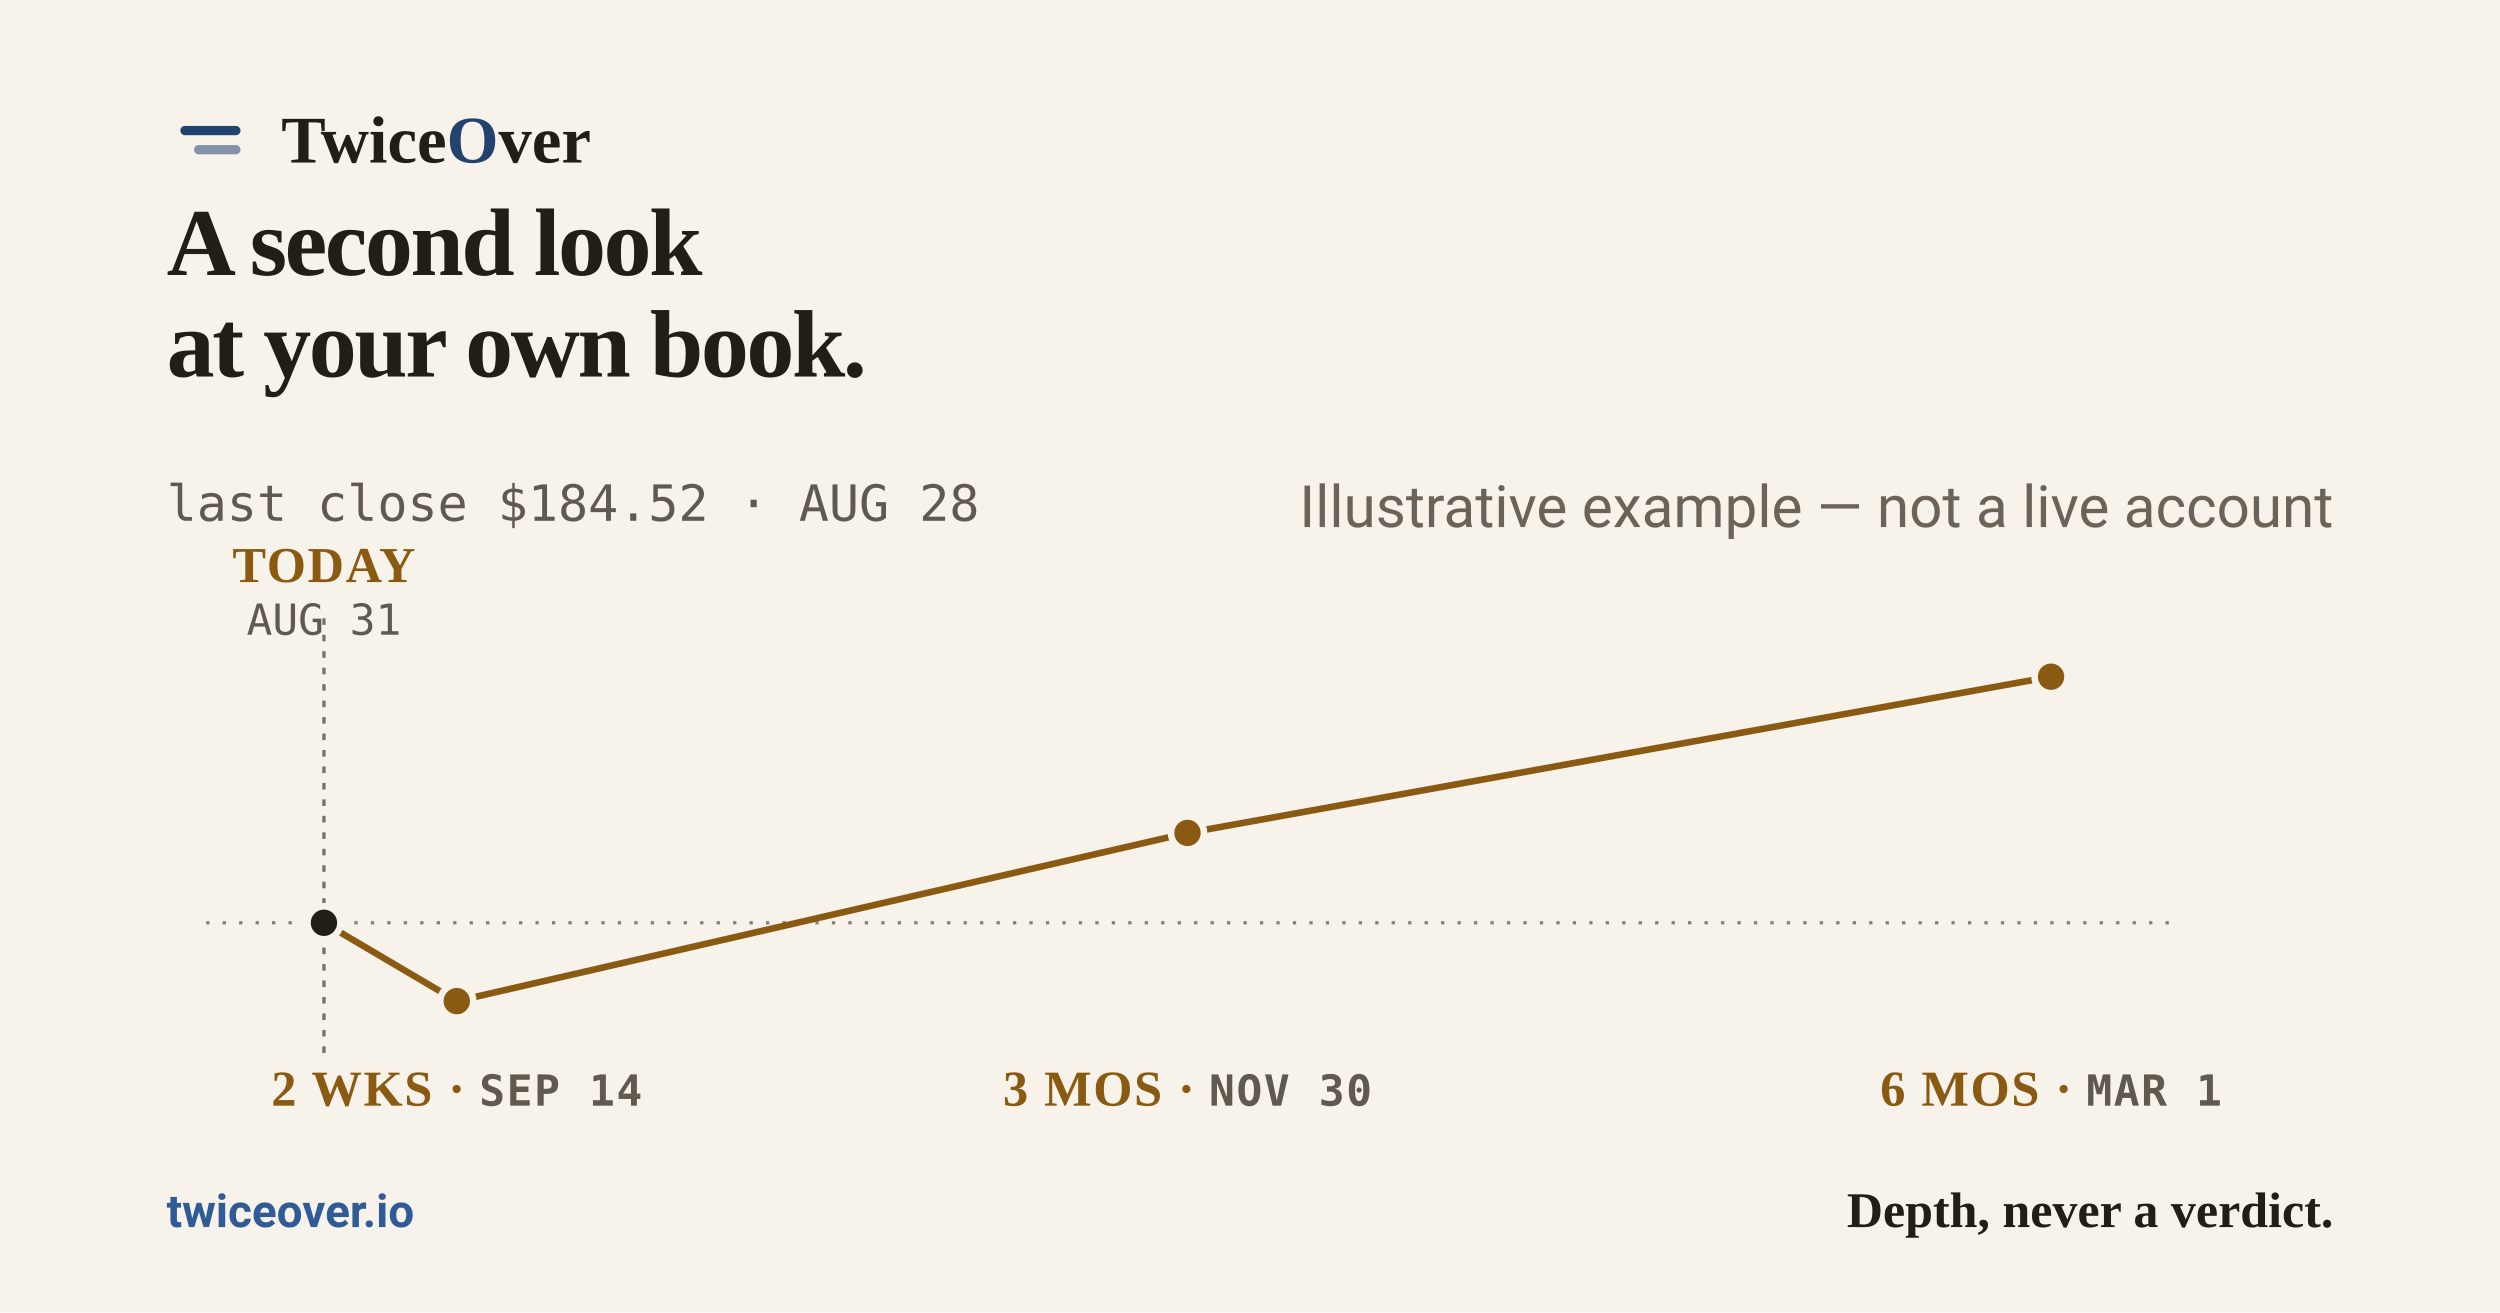
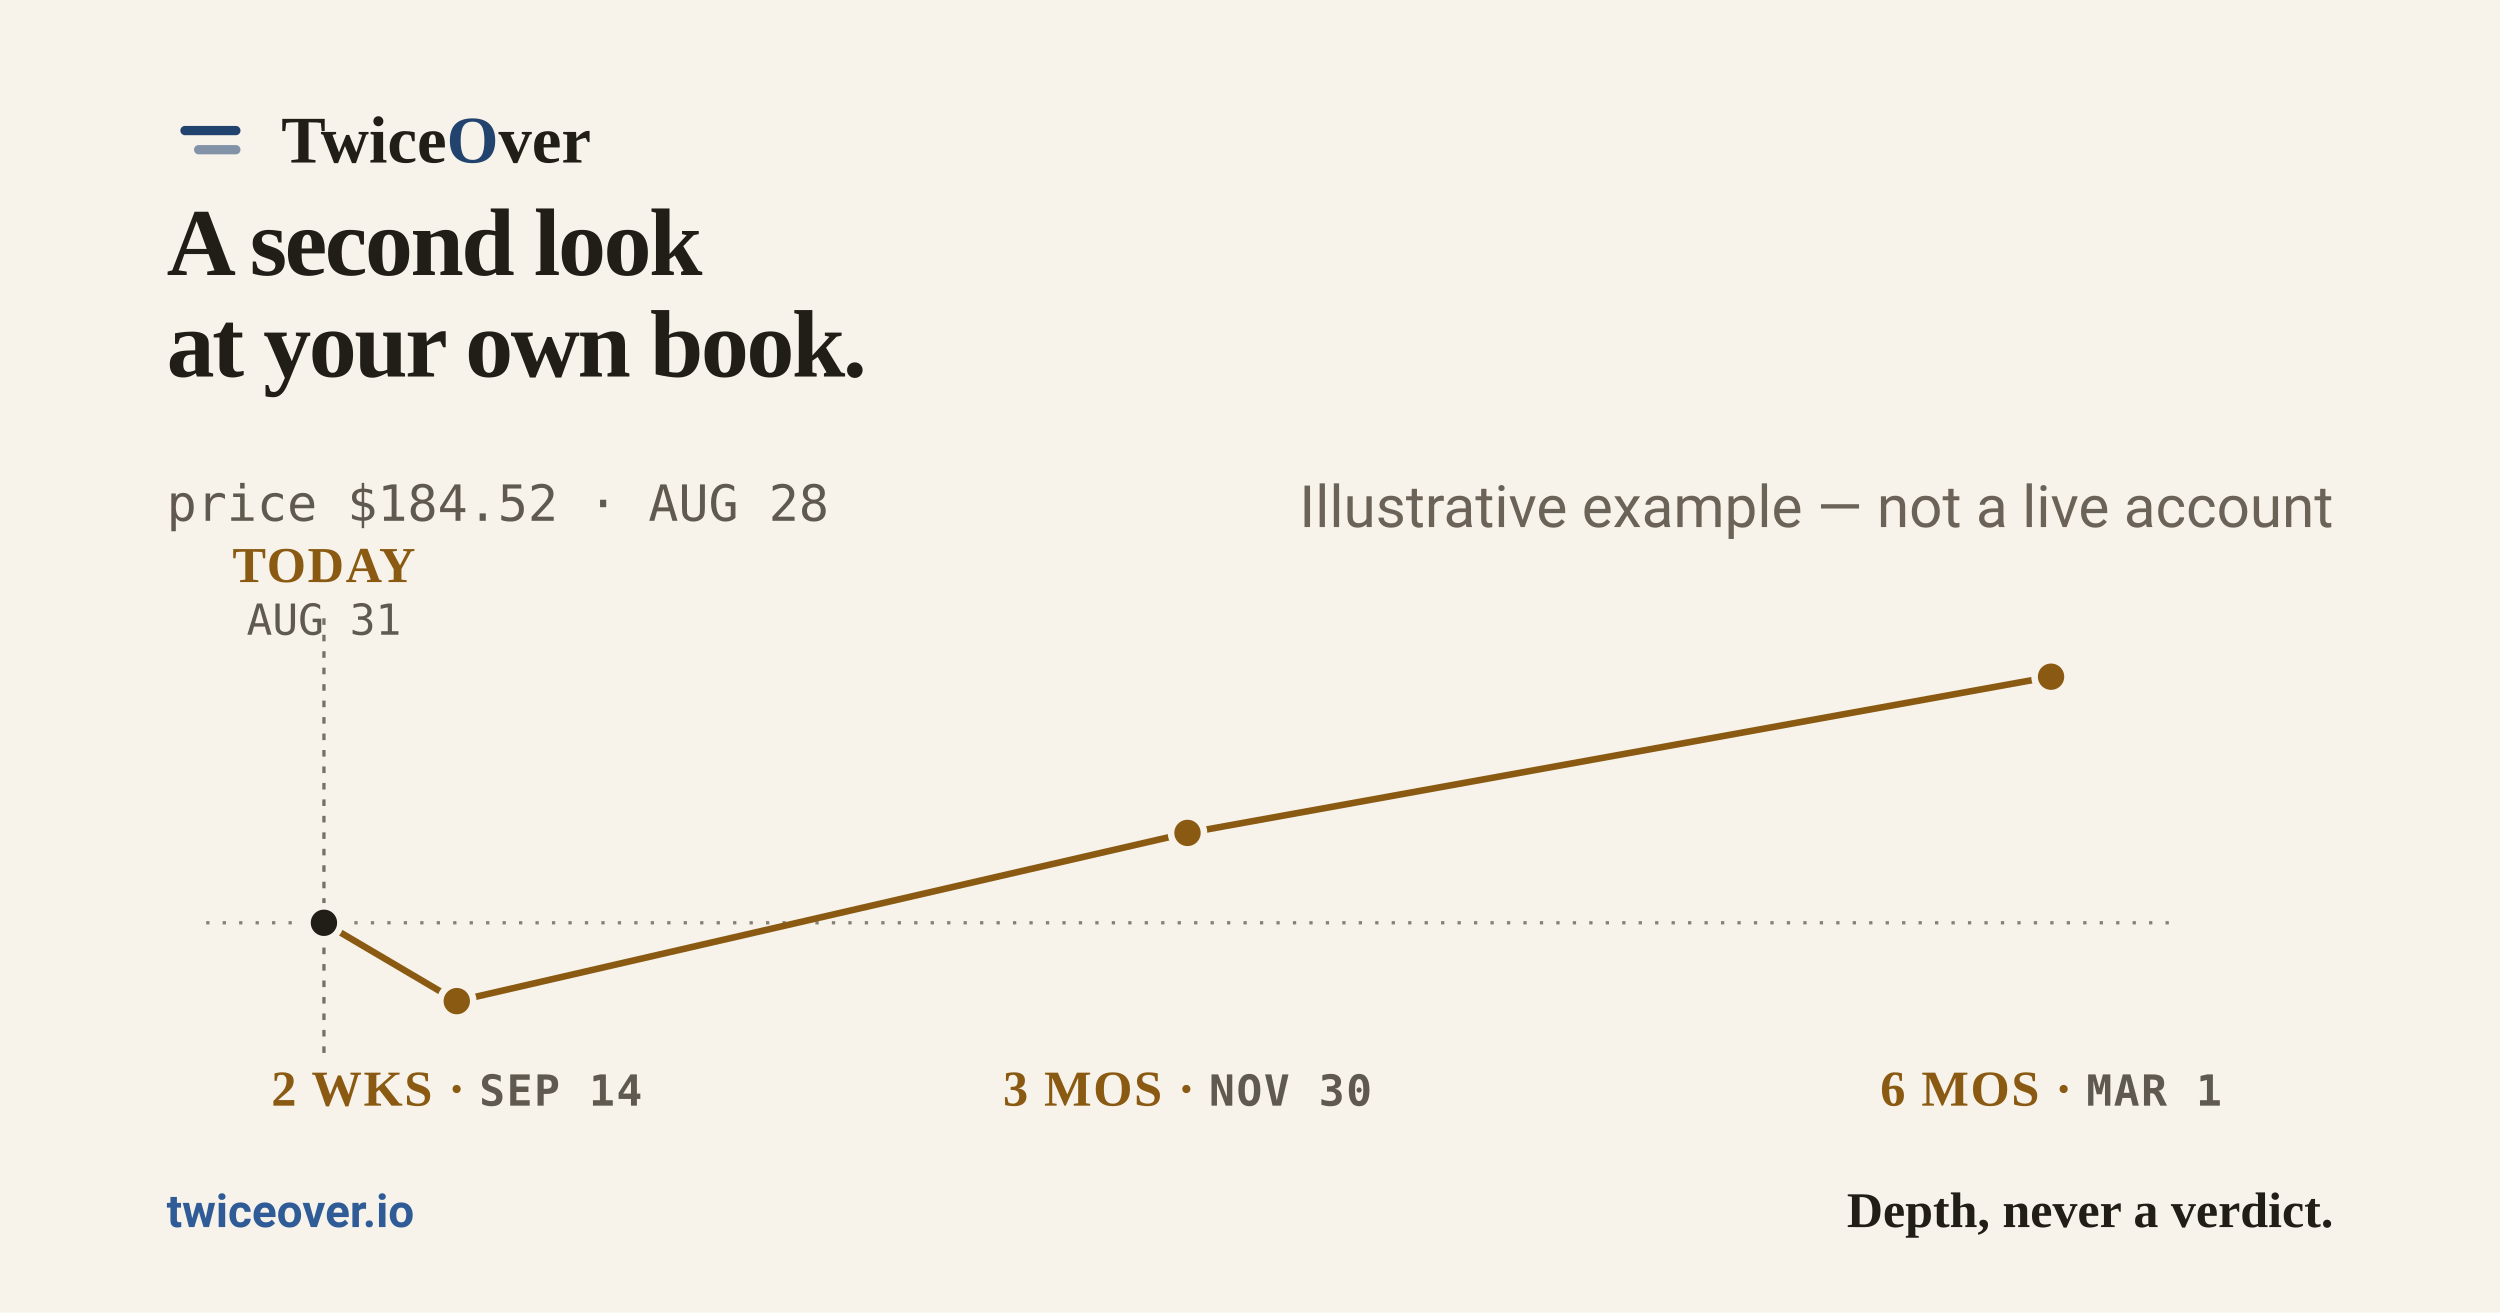
<svg xmlns="http://www.w3.org/2000/svg" width="1200" height="630" viewBox="0 0 1200 630">
  <style>
.word{font-family:"Source Serif 4", Georgia, Cambria, "Times New Roman", serif;font-weight:600;font-size:32px;fill:#211D17}
.o{fill:#23436F}
.tagline{font-family:"Source Serif 4", Georgia, Cambria, "Times New Roman", serif;font-weight:600;font-size:46px;letter-spacing:-1.15px;fill:#211D17}
.cap{font-family:"Source Code Pro", ui-monospace, SFMono-Regular, Menlo, Consolas, monospace;font-size:24px;fill:#60594F}
.disc{font-family:"Source Sans 3", -apple-system, BlinkMacSystemFont, "Segoe UI", Roboto, sans-serif;font-size:28px;fill:#6B6358}
.foot{font-family:"Source Sans 3", -apple-system, BlinkMacSystemFont, "Segoe UI", Roboto, sans-serif;font-weight:600;font-size:22px;fill:#2F5C97}
.foot-right{font-family:"Source Serif 4", Georgia, Cambria, "Times New Roman", serif;font-weight:600;font-size:24px;fill:#211D17}
text{font-family:"Source Sans 3", -apple-system, BlinkMacSystemFont, "Segoe UI", Roboto, sans-serif}
.k-spotline{stroke:#60594F;stroke-width:1;stroke-dasharray:1 4;opacity:0.75}
.k-today{stroke:#60594F;stroke-width:1;stroke-dasharray:2 3;opacity:0.85}
.k-seg{stroke:#8A5A12;stroke-width:2}
.k-origin{fill:#211D17;stroke:#F7F3EA;stroke-width:2}
.k-point{fill:#8A5A12;stroke:#F7F3EA;stroke-width:2}
.k-dark{fill:#60594F;font-family:"Source Code Pro", ui-monospace, SFMono-Regular, Menlo, Consolas, monospace;font-size:15.30px}
.k-tick{fill:#8A5A12;font-family:"Source Serif 4", Georgia, Cambria, "Times New Roman", serif;font-weight:600;font-size:15.30px;letter-spacing:0.5px}
.k-sub{fill:#60594F;font-family:"Source Code Pro", ui-monospace, SFMono-Regular, Menlo, Consolas, monospace;font-size:13.01px}
.k-hit{fill:transparent}
</style>
  <rect width="1200" height="630" fill="#F7F3EA" />
  <g transform="translate(80 46) scale(1.3125)">
    <rect x="5" y="11" width="22" height="3.4" rx="1.7" fill="#23436F" />
    <rect x="10" y="18" width="17" height="3.4" rx="1.7" fill="#23436F" opacity="0.55" />
  </g>
  <text class="word" x="135" y="78">Twice<tspan class="o">O</tspan>ver</text>
  <text class="tagline" x="80" y="132">A second look</text>
  <text class="tagline" x="80" y="180.75">at your own book.</text>
-   <text class="cap" x="80" y="250">last close $184.52 · AUG 28</text>
+   <text class="cap" x="80" y="250">price $184.52 · AUG 28</text>
  <text class="disc" text-anchor="end" x="1120" y="253">Illustrative example — not a live account</text>
  <g transform="translate(80 262) scale(1.580645)">
    <line class="k-spotline" x1="12" y1="114.47" x2="608" y2="114.47" />
    <line class="k-today" x1="47.76" y1="22" x2="47.76" y2="156" />
    <text class="k-tick" x="47.76" y="11" text-anchor="middle">TODAY</text>
    <text class="k-sub" x="47.76" y="27" text-anchor="middle">AUG 31</text>
    <line class="k-seg" x1="47.76" y1="114.47" x2="88.1" y2="138.26" />
    <line class="k-seg" x1="88.1" y1="138.26" x2="310" y2="87.18" />
    <line class="k-seg" x1="310" y1="87.18" x2="572.24" y2="39.74" />
    <circle class="k-origin" cx="47.76" cy="114.47" r="5" />
    <circle class="k-point" cx="88.1" cy="138.26" r="5" />
    <circle class="k-point" cx="310" cy="87.18" r="5" />
    <circle class="k-point" cx="572.24" cy="39.74" r="5" />
    <text class="k-tick" x="88.1" y="170" text-anchor="middle">2 WKS · <tspan class="k-sub">SEP 14</tspan>
    </text>
    <circle class="k-hit" cx="88.1" cy="138.26" r="14" />
    <text class="k-tick" x="310" y="170" text-anchor="middle">3 MOS · <tspan class="k-sub">NOV 30</tspan>
    </text>
    <circle class="k-hit" cx="310" cy="87.18" r="14" />
    <text class="k-tick" x="572.24" y="170" text-anchor="middle">6 MOS · <tspan class="k-sub">MAR 1</tspan>
    </text>
    <circle class="k-hit" cx="572.24" cy="39.74" r="14" />
  </g>
  <text class="foot" x="80" y="589">twiceover.io</text>
  <text class="foot-right" text-anchor="end" x="1120" y="589">Depth, never a verdict.</text>
</svg>
